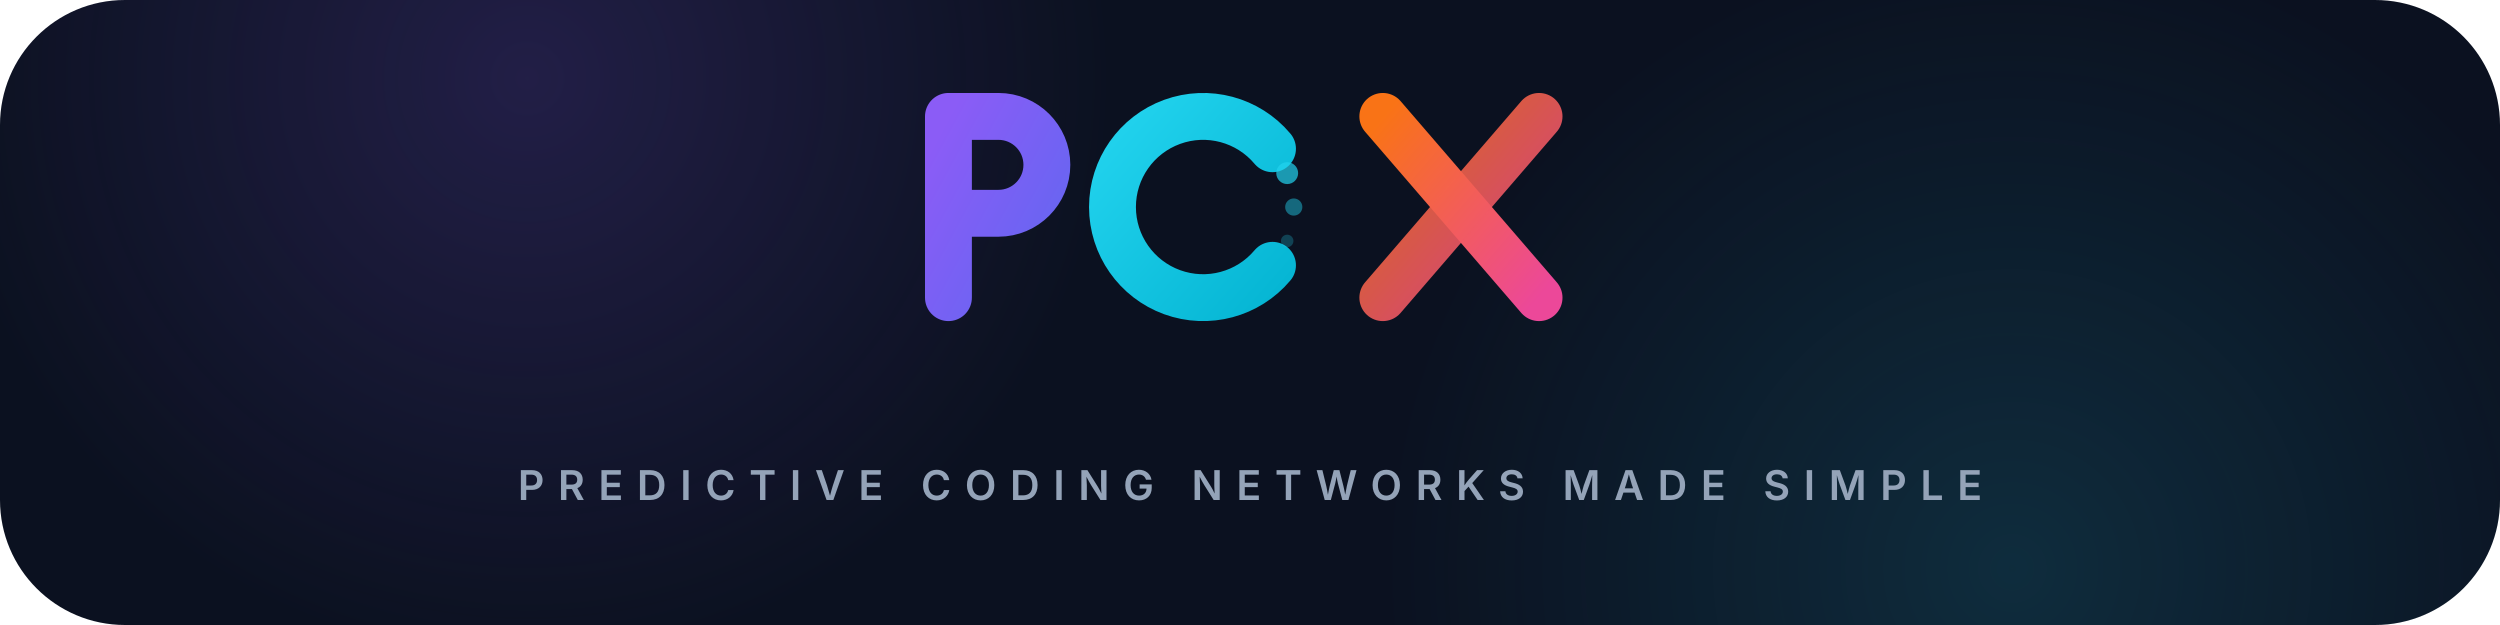
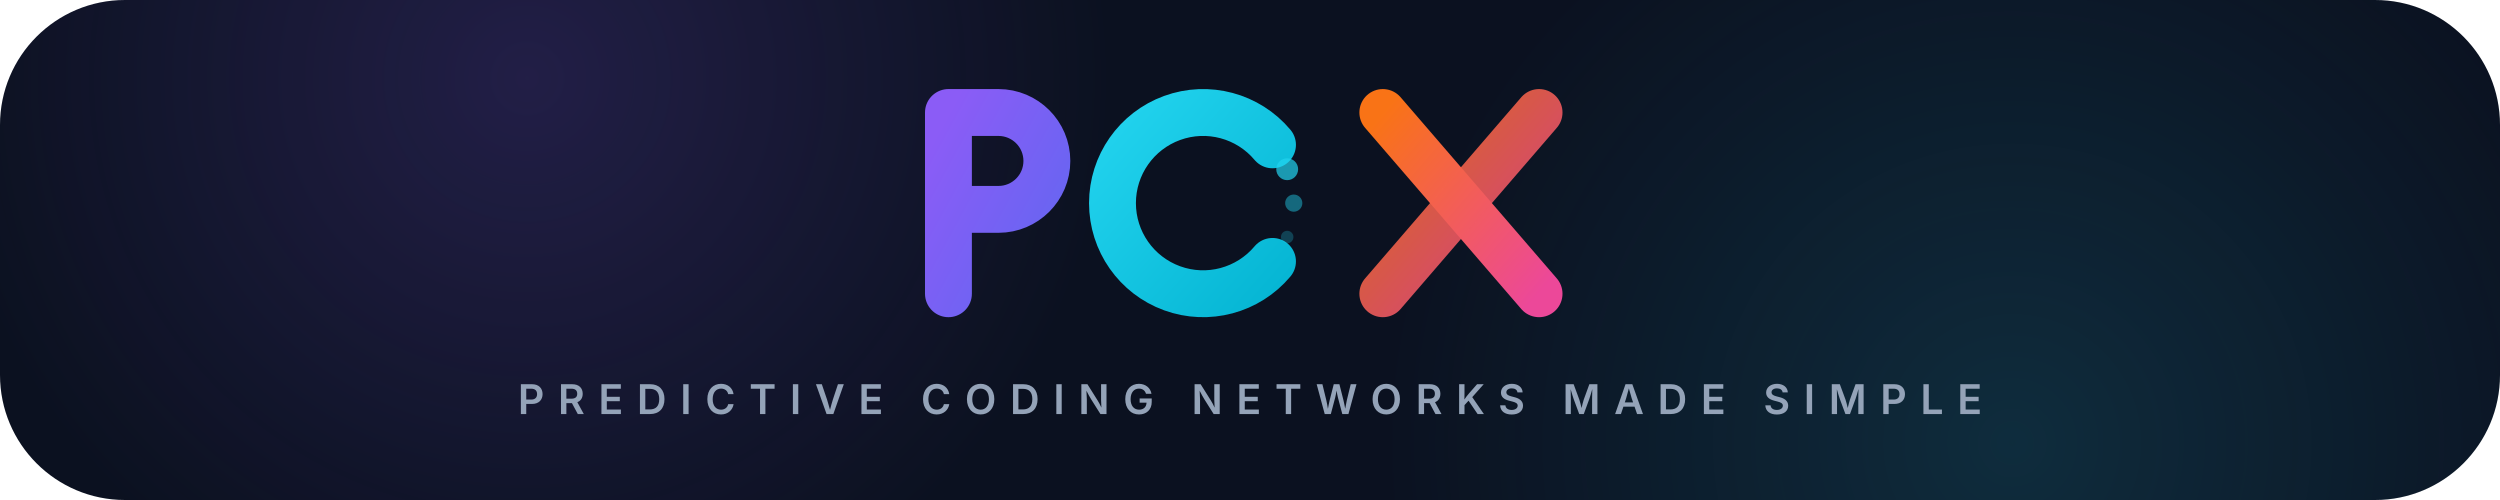
- <svg xmlns="http://www.w3.org/2000/svg" viewBox="0 0 1280 320" width="1280" height="320">
+ <svg xmlns="http://www.w3.org/2000/svg" viewBox="0 0 1280 256" width="1280" height="256">
  <defs>
    <linearGradient id="bP" x1="0" y1="0" x2="1" y2="1">
      <stop offset="0" stop-color="#8B5CF6" />
      <stop offset="1" stop-color="#6366F1" />
    </linearGradient>
    <linearGradient id="bC" x1="0" y1="0" x2="1" y2="1">
      <stop offset="0" stop-color="#22D3EE" />
      <stop offset="1" stop-color="#06B6D4" />
    </linearGradient>
    <linearGradient id="bX" x1="0" y1="0" x2="1" y2="1">
      <stop offset="0" stop-color="#F97316" />
      <stop offset="1" stop-color="#EC4899" />
    </linearGradient>
    <radialGradient id="bGlowV" cx="0.5" cy="0.5" r="0.5">
      <stop offset="0" stop-color="#8B5CF6" stop-opacity="0.18" />
      <stop offset="1" stop-color="#8B5CF6" stop-opacity="0" />
    </radialGradient>
    <radialGradient id="bGlowC" cx="0.5" cy="0.5" r="0.5">
      <stop offset="0" stop-color="#22D3EE" stop-opacity="0.14" />
      <stop offset="1" stop-color="#22D3EE" stop-opacity="0" />
    </radialGradient>
    <clipPath id="bRound">
-       <rect width="1280" height="320" rx="64" />
+       <rect width="1280" height="256" rx="64" />
    </clipPath>
  </defs>
  <g clip-path="url(#bRound)">
-     <rect width="1280" height="320" fill="#0B1120" />
+     <rect width="1280" height="256" fill="#0B1120" />
    <circle cx="270" cy="40" r="300" fill="url(#bGlowV)" />
-     <circle cx="1030" cy="290" r="320" fill="url(#bGlowC)" />
+     <circle cx="1030" cy="226" r="320" fill="url(#bGlowC)" />
  </g>
-   <g transform="translate(452,26) scale(0.8)">
+   <g transform="translate(452,24) scale(0.8)">
    <path d="M 42 158 L 42 42 L 74 42 A 31 31 0 0 1 74 104 L 42 104" stroke="url(#bP)" stroke-width="30" stroke-linecap="round" stroke-linejoin="round" fill="none" />
    <path d="M 249.4 62.7 A 58 58 0 1 0 249.4 137.3" stroke="url(#bC)" stroke-width="30" stroke-linecap="round" fill="none" />
    <g fill="#22D3EE">
      <circle cx="258.8" cy="78.3" r="7" opacity="0.7" />
      <circle cx="263" cy="100" r="5.5" opacity="0.45" />
      <circle cx="258.8" cy="121.7" r="4" opacity="0.25" />
    </g>
    <g stroke-width="30" stroke-linecap="round" fill="none">
      <path d="M 320 42 L 420 158" stroke="url(#bX)" />
      <path d="M 420 42 L 320 158" stroke="url(#bX)" opacity="0.88" />
    </g>
  </g>
-   <text x="640" y="256" text-anchor="middle" font-family="'SF Pro Display','Segoe UI',system-ui,-apple-system,sans-serif" font-size="21" font-weight="600" letter-spacing="7" fill="#94A3B8">PREDICTIVE CODING NETWORKS MADE SIMPLE</text>
+   <text x="640" y="212" text-anchor="middle" font-family="'SF Pro Display','Segoe UI',system-ui,-apple-system,sans-serif" font-size="21" font-weight="600" letter-spacing="7" fill="#94A3B8">PREDICTIVE CODING NETWORKS MADE SIMPLE</text>
</svg>
